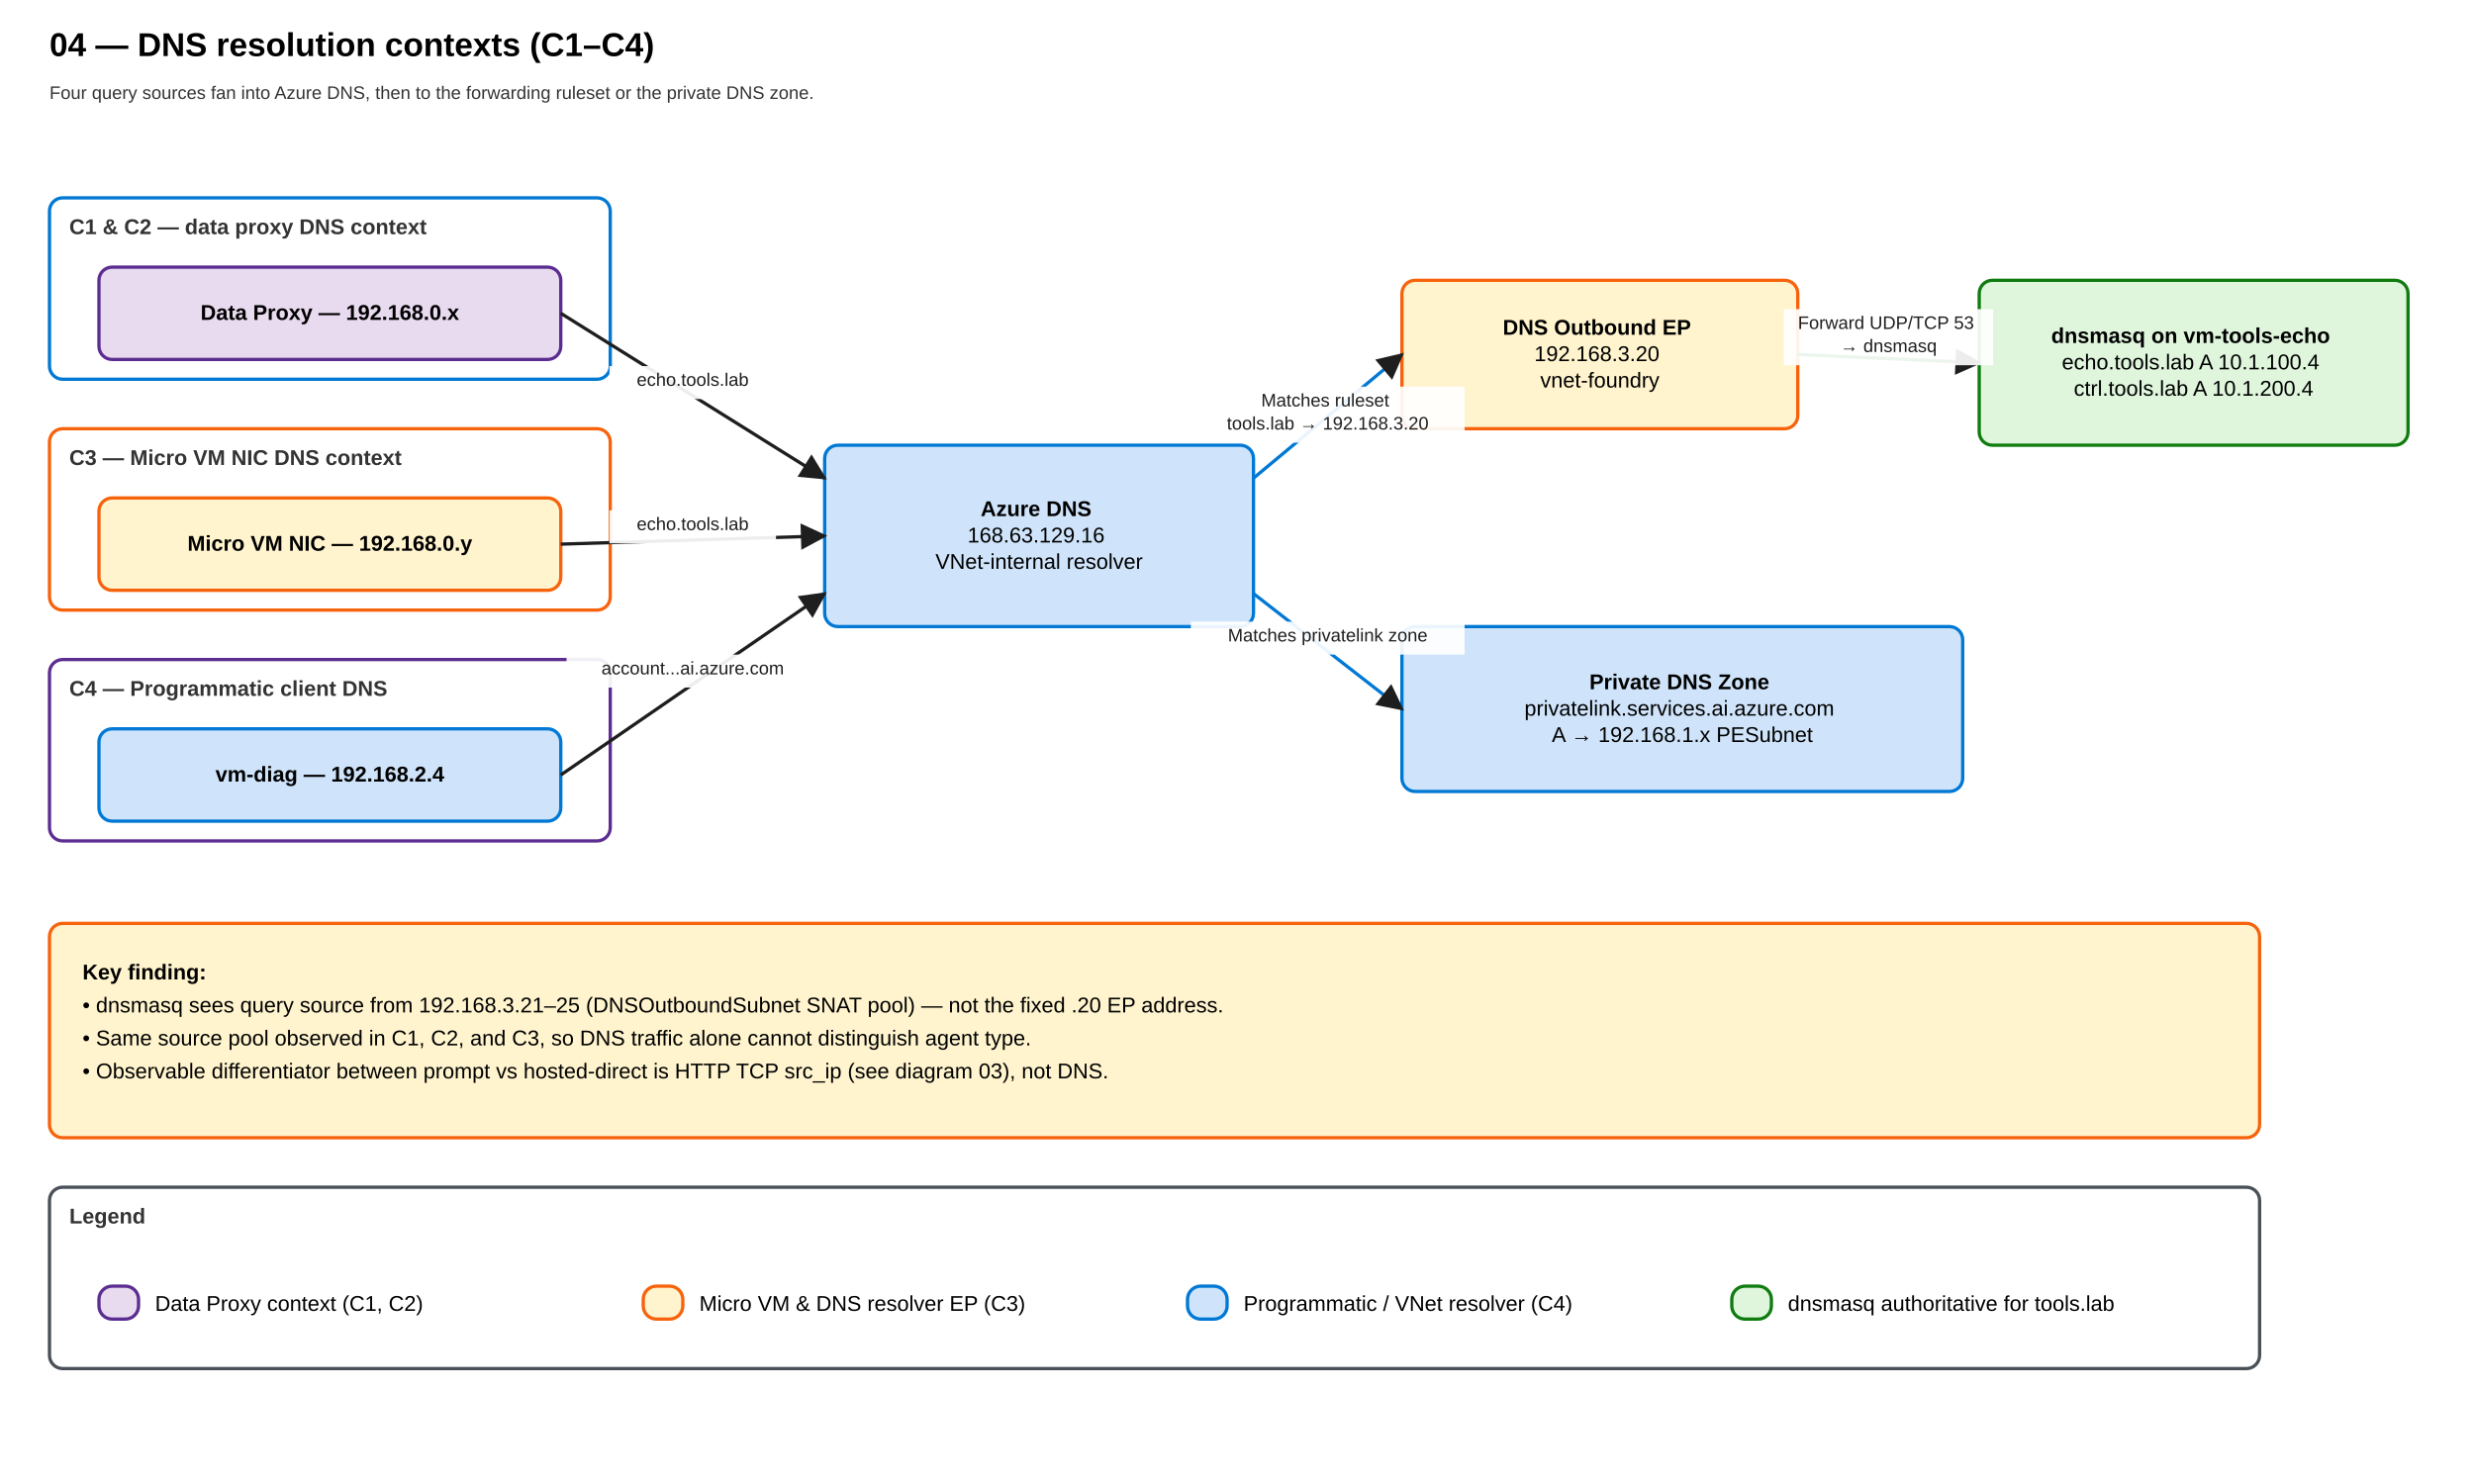
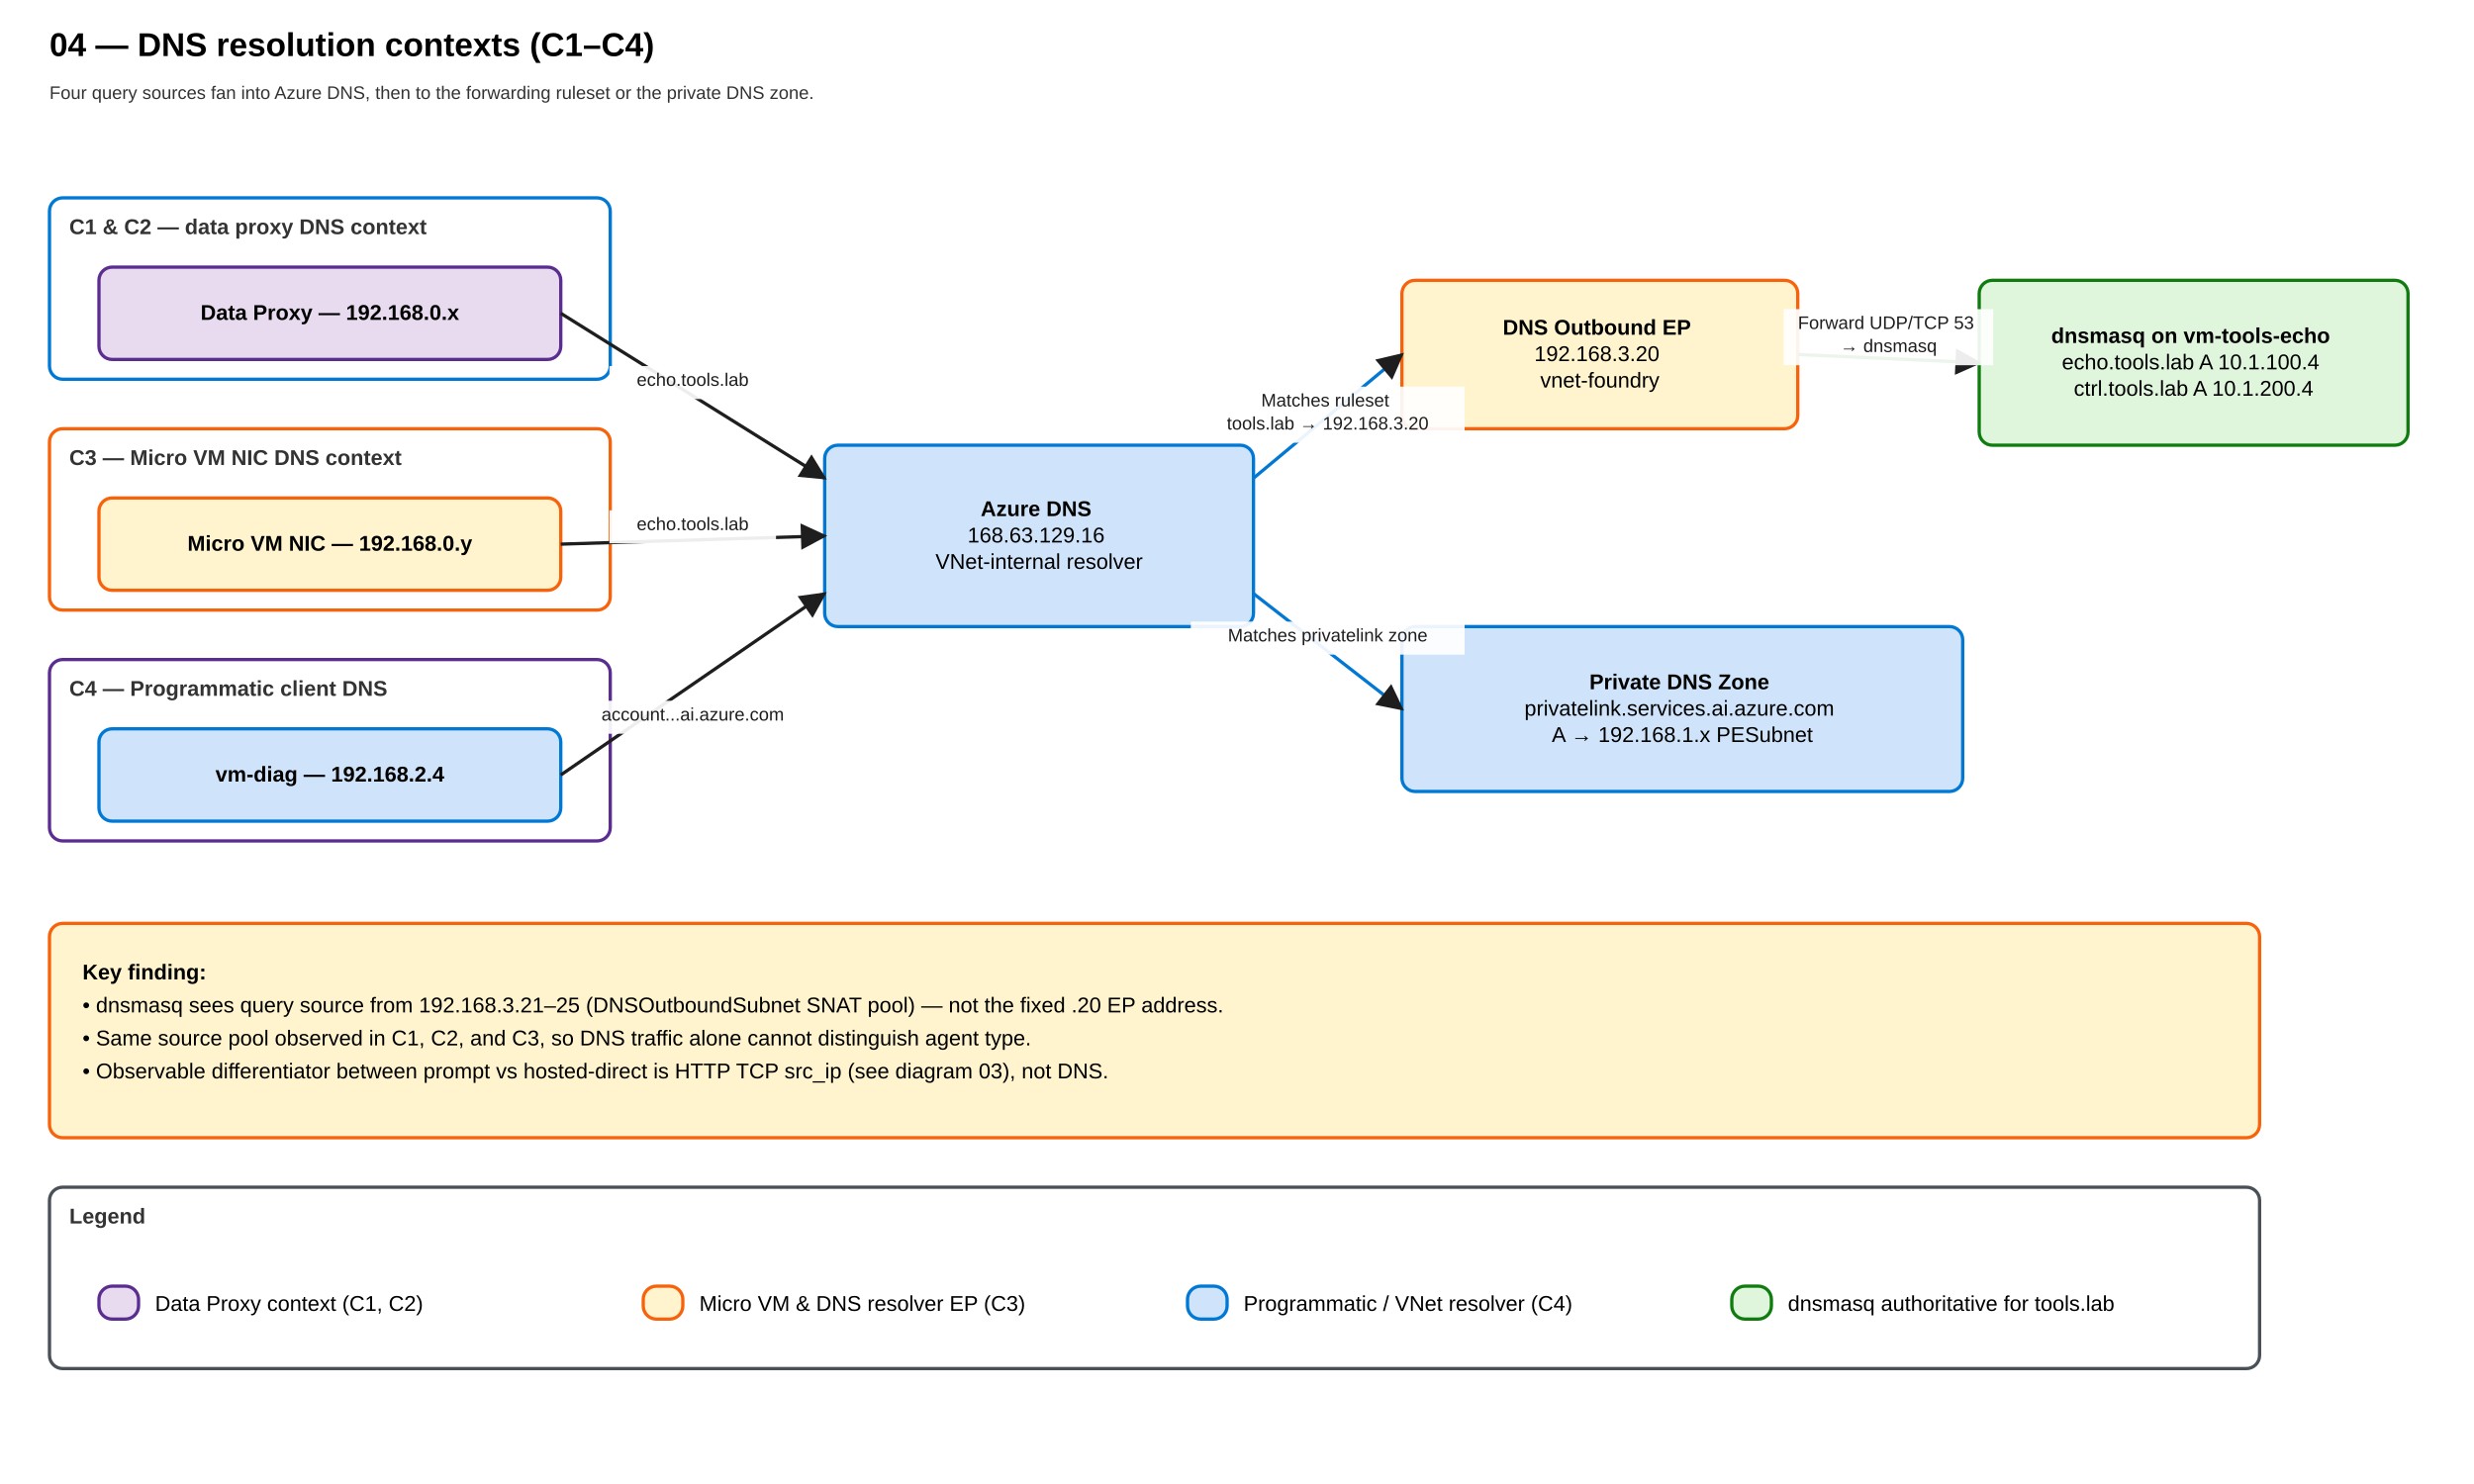
<svg xmlns="http://www.w3.org/2000/svg" viewBox="0 0 1500 900" width="1500" height="900" role="img" aria-label="04 — DNS resolution contexts (C1–C4)">
  <rect x="0" y="0" width="1500" height="900" fill="#FFFFFF" />
  <defs>
    <marker id="arrow" viewBox="0 0 10 10" refX="9" refY="5" markerWidth="8" markerHeight="8" orient="auto-start-reverse">
      <path d="M0,0 L10,5 L0,10 z" fill="#1e1e1e" />
    </marker>
    <marker id="arrowRed" viewBox="0 0 10 10" refX="9" refY="5" markerWidth="8" markerHeight="8" orient="auto-start-reverse">
      <path d="M0,0 L10,5 L0,10 z" fill="#D13438" />
    </marker>
    <marker id="arrowBlue" viewBox="0 0 10 10" refX="9" refY="5" markerWidth="8" markerHeight="8" orient="auto-start-reverse">
      <path d="M0,0 L10,5 L0,10 z" fill="#0078D4" />
    </marker>
    <marker id="arrowGreen" viewBox="0 0 10 10" refX="9" refY="5" markerWidth="8" markerHeight="8" orient="auto-start-reverse">
      <path d="M0,0 L10,5 L0,10 z" fill="#107C10" />
    </marker>
  </defs>
  <style>
    .t { font-family: 'Segoe UI', 'Helvetica Neue', Arial, sans-serif; fill: #000; }
    .title { font-size: 20px; font-weight: 700; }
    .subtitle { font-size: 13px; font-weight: 600; fill: #333; }
    .lab { font-size: 13px; }
    .lab-b { font-size: 13px; font-weight: 700; }
    .small { font-size: 11px; fill: #333; }
    .edge { font-size: 11px; fill: #1e1e1e; }
    .mono { font-family: 'Cascadia Code', 'Consolas', monospace; font-size: 11px; }
  </style>
  <text x="30" y="34" class="t title" text-anchor="start">
    <tspan x="30" dy="0">04 — DNS resolution contexts (C1–C4)</tspan>
  </text>
  <text x="30" y="60" class="t small" text-anchor="start">
    <tspan x="30" dy="0">Four query sources fan into Azure DNS, then to the forwarding ruleset or the private DNS zone.</tspan>
  </text>
  <rect x="30" y="120" width="340" height="110" rx="8" ry="8" fill="transparent" stroke="#0078D4" stroke-width="2" />
  <text x="42" y="142" class="t subtitle" text-anchor="start">C1 &amp; C2 — data proxy DNS context</text>
  <rect x="30" y="260" width="340" height="110" rx="8" ry="8" fill="transparent" stroke="#F7630C" stroke-width="2" />
  <text x="42" y="282" class="t subtitle" text-anchor="start">C3 — Micro VM NIC DNS context</text>
  <rect x="30" y="400" width="340" height="110" rx="8" ry="8" fill="transparent" stroke="#5C2D91" stroke-width="2" />
  <text x="42" y="422" class="t subtitle" text-anchor="start">C4 — Programmatic client DNS</text>
  <rect x="60" y="162" width="280" height="56" rx="8" ry="8" fill="#E8DAEF" stroke="#5C2D91" stroke-width="2" />
  <text x="200" y="194" class="t lab" text-anchor="middle">
    <tspan x="200" dy="0" font-weight="700">Data Proxy — 192.168.0.x</tspan>
  </text>
  <rect x="60" y="302" width="280" height="56" rx="8" ry="8" fill="#FFF4CE" stroke="#F7630C" stroke-width="2" />
  <text x="200" y="334" class="t lab" text-anchor="middle">
    <tspan x="200" dy="0" font-weight="700">Micro VM NIC — 192.168.0.y</tspan>
  </text>
  <rect x="60" y="442" width="280" height="56" rx="8" ry="8" fill="#CFE4FA" stroke="#0078D4" stroke-width="2" />
  <text x="200" y="474" class="t lab" text-anchor="middle">
    <tspan x="200" dy="0" font-weight="700">vm-diag — 192.168.2.4</tspan>
  </text>
  <rect x="500" y="270" width="260" height="110" rx="8" ry="8" fill="#CFE4FA" stroke="#0078D4" stroke-width="2" />
  <text x="630" y="313" class="t lab" text-anchor="middle">
    <tspan x="630" dy="0" font-weight="700">Azure DNS</tspan>
    <tspan x="630" dy="16">168.63.129.16</tspan>
    <tspan x="630" dy="16">VNet-internal resolver</tspan>
  </text>
  <path d="M 340 190 L 500 290" fill="none" stroke="#1e1e1e" stroke-width="2" marker-end="url(#arrow)" />
  <rect x="369.5" y="222" width="101" height="20" fill="#FFFFFF" opacity="0.92" />
  <text x="420" y="234" class="t edge" text-anchor="middle">
    <tspan x="420" dy="0">echo.tools.lab</tspan>
  </text>
  <path d="M 340 330 L 500 325" fill="none" stroke="#1e1e1e" stroke-width="2" marker-end="url(#arrow)" />
  <rect x="369.5" y="309.5" width="101" height="20" fill="#FFFFFF" opacity="0.92" />
  <text x="420" y="321.5" class="t edge" text-anchor="middle">
    <tspan x="420" dy="0">echo.tools.lab</tspan>
  </text>
  <path d="M 340 470 L 500 360" fill="none" stroke="#1e1e1e" stroke-width="2" marker-end="url(#arrow)" />
-   <rect x="343.5" y="397" width="153" height="20" fill="#FFFFFF" opacity="0.92" />
-   <text x="420" y="409" class="t edge" text-anchor="middle">
+   <rect x="343.5" y="425" width="153" height="20" fill="#FFFFFF" opacity="0.92" />
+   <text x="420" y="437" class="t edge" text-anchor="middle">
    <tspan x="420" dy="0">account...ai.azure.com</tspan>
  </text>
  <rect x="850" y="170" width="240" height="90" rx="8" ry="8" fill="#FFF4CE" stroke="#F7630C" stroke-width="2" />
  <text x="970" y="203" class="t lab" text-anchor="middle">
    <tspan x="970" dy="0" font-weight="700">DNS Outbound EP</tspan>
    <tspan x="970" dy="16">192.168.3.20</tspan>
    <tspan x="970" dy="16">vnet-foundry</tspan>
  </text>
  <rect x="1200" y="170" width="260" height="100" rx="8" ry="8" fill="#DFF6DD" stroke="#107C10" stroke-width="2" />
  <text x="1330" y="208" class="t lab" text-anchor="middle">
    <tspan x="1330" dy="0" font-weight="700">dnsmasq on vm-tools-echo</tspan>
    <tspan x="1330" dy="16">echo.tools.lab A 10.1.100.4</tspan>
    <tspan x="1330" dy="16">ctrl.tools.lab A 10.1.200.4</tspan>
  </text>
  <path d="M 760 290 L 850 215" fill="none" stroke="#0078D4" stroke-width="2" marker-end="url(#arrow)" />
  <rect x="722" y="234.5" width="166" height="34" fill="#FFFFFF" opacity="0.92" />
  <text x="805" y="246.5" class="t edge" text-anchor="middle">
    <tspan x="805" dy="0">Matches ruleset</tspan>
    <tspan x="805" dy="14">tools.lab → 192.168.3.20</tspan>
  </text>
  <path d="M 1090 215 L 1200 220" fill="none" stroke="#107C10" stroke-width="2" marker-end="url(#arrow)" />
  <rect x="1081.5" y="187.5" width="127" height="34" fill="#FFFFFF" opacity="0.92" />
  <text x="1145" y="199.5" class="t edge" text-anchor="middle">
    <tspan x="1145" dy="0">Forward UDP/TCP 53</tspan>
    <tspan x="1145" dy="14">→ dnsmasq</tspan>
  </text>
  <rect x="850" y="380" width="340" height="100" rx="8" ry="8" fill="#CFE4FA" stroke="#0078D4" stroke-width="2" />
  <text x="1020" y="418" class="t lab" text-anchor="middle">
    <tspan x="1020" dy="0" font-weight="700">Private DNS Zone</tspan>
    <tspan x="1020" dy="16">privatelink.services.ai.azure.com</tspan>
    <tspan x="1020" dy="16">A → 192.168.1.x PESubnet</tspan>
  </text>
  <path d="M 760 360 L 850 430" fill="none" stroke="#0078D4" stroke-width="2" marker-end="url(#arrow)" />
  <rect x="722" y="377" width="166" height="20" fill="#FFFFFF" opacity="0.92" />
  <text x="805" y="389" class="t edge" text-anchor="middle">
    <tspan x="805" dy="0">Matches privatelink zone</tspan>
  </text>
  <rect x="30" y="560" width="1340" height="130" rx="8" ry="8" fill="#FFF4CE" stroke="#F7630C" stroke-width="2" />
  <text x="50" y="594" class="t lab" text-anchor="start">
    <tspan x="50" dy="0" font-weight="700">Key finding:</tspan>
    <tspan x="50" dy="20">• dnsmasq sees query source from 192.168.3.21–25 (DNSOutboundSubnet SNAT pool) — not the fixed .20 EP address.</tspan>
    <tspan x="50" dy="20">• Same source pool observed in C1, C2, and C3, so DNS traffic alone cannot distinguish agent type.</tspan>
    <tspan x="50" dy="20">• Observable differentiator between prompt vs hosted-direct is HTTP TCP src_ip (see diagram 03), not DNS.</tspan>
  </text>
  <rect x="30" y="720" width="1340" height="110" rx="8" ry="8" fill="transparent" stroke="#495057" stroke-width="2" />
  <text x="42" y="742" class="t subtitle" text-anchor="start">Legend</text>
  <rect x="60" y="780" width="24" height="20" rx="8" ry="8" fill="#E8DAEF" stroke="#5C2D91" stroke-width="2" />
  <text x="94" y="795" class="t lab" text-anchor="start">
    <tspan x="94" dy="0">Data Proxy context (C1, C2)</tspan>
  </text>
  <rect x="390" y="780" width="24" height="20" rx="8" ry="8" fill="#FFF4CE" stroke="#F7630C" stroke-width="2" />
  <text x="424" y="795" class="t lab" text-anchor="start">
    <tspan x="424" dy="0">Micro VM &amp; DNS resolver EP (C3)</tspan>
  </text>
  <rect x="720" y="780" width="24" height="20" rx="8" ry="8" fill="#CFE4FA" stroke="#0078D4" stroke-width="2" />
  <text x="754" y="795" class="t lab" text-anchor="start">
    <tspan x="754" dy="0">Programmatic / VNet resolver (C4)</tspan>
  </text>
  <rect x="1050" y="780" width="24" height="20" rx="8" ry="8" fill="#DFF6DD" stroke="#107C10" stroke-width="2" />
  <text x="1084" y="795" class="t lab" text-anchor="start">
    <tspan x="1084" dy="0">dnsmasq authoritative for tools.lab</tspan>
  </text>
</svg>
